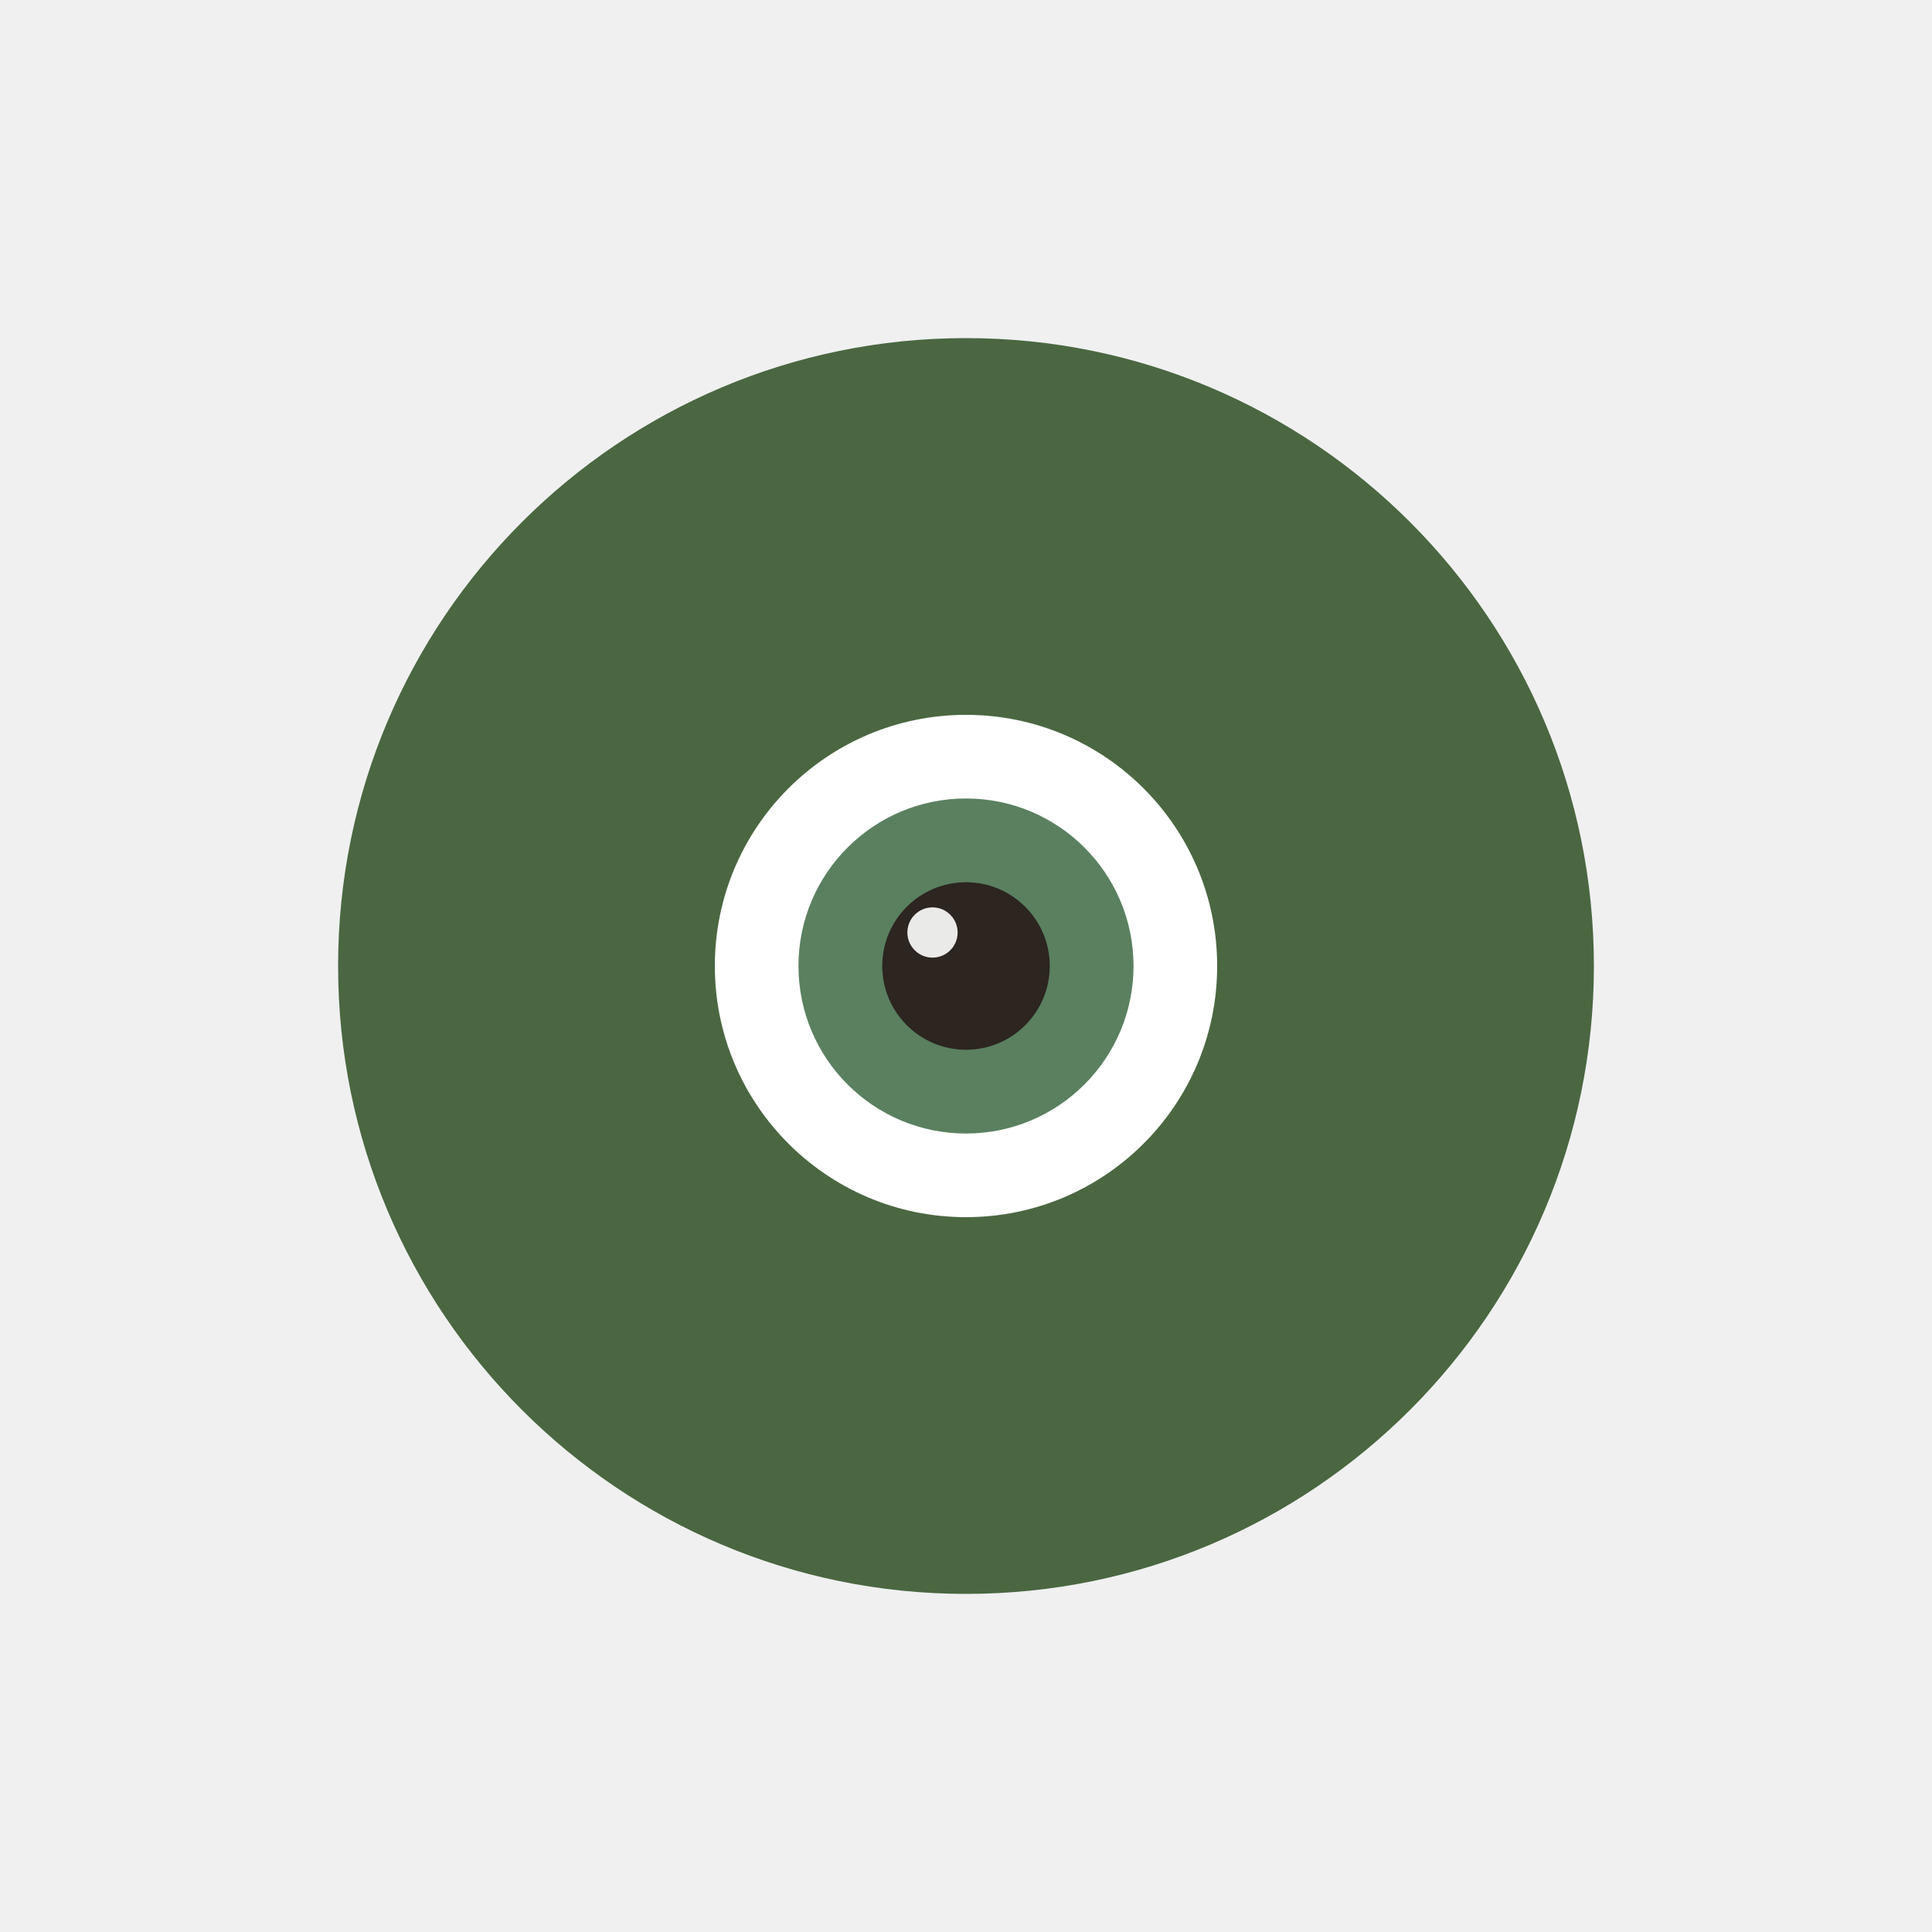
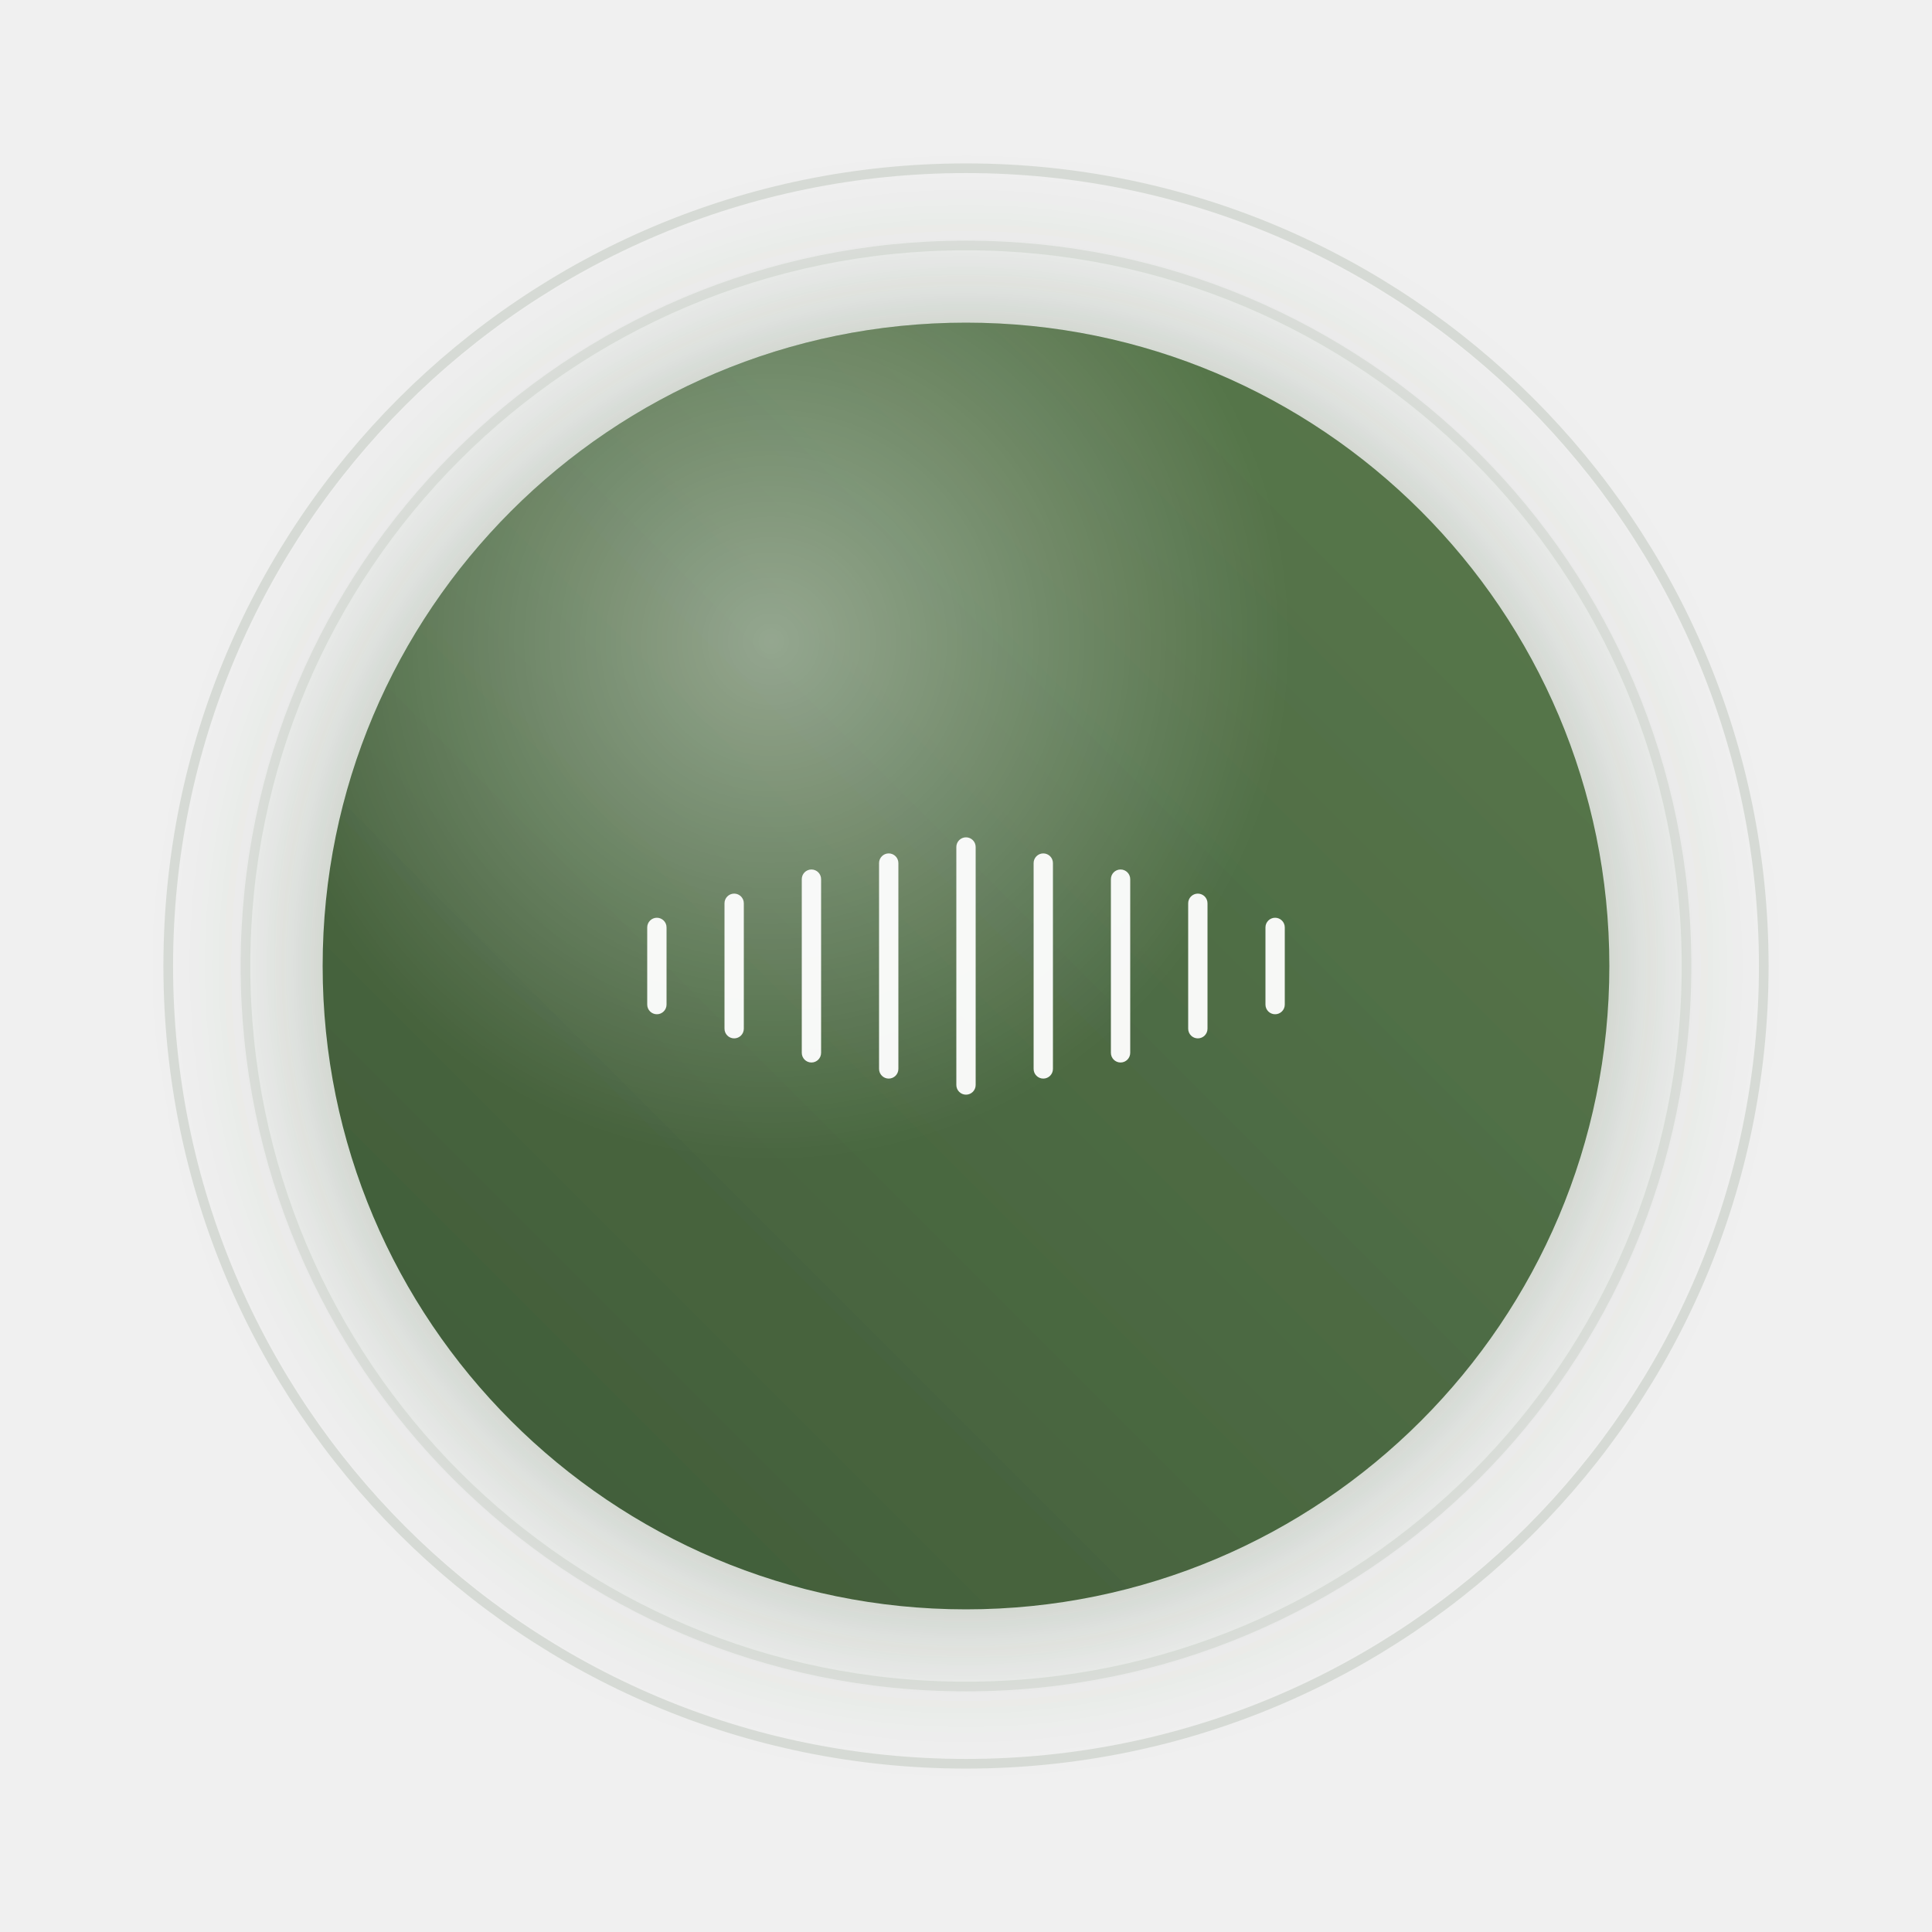
<svg xmlns="http://www.w3.org/2000/svg" viewBox="0 0 200 200" width="200" height="200">
+   <defs>
+     <linearGradient id="orbGradient" x1="0%" y1="100%" x2="100%" y2="0%">
+       <stop offset="0%" stop-color="#3d5a35" />
+       <stop offset="40%" stop-color="#4a6741" />
+       <stop offset="100%" stop-color="#5a7a4d" />
+     </linearGradient>
+     <radialGradient id="orbHighlight" cx="35%" cy="25%" r="40%">
+       <stop offset="0%" stop-color="rgba(255,255,255,0.4)" />
+       <stop offset="100%" stop-color="rgba(255,255,255,0)" />
+     </radialGradient>
+     <filter id="orbGlow" x="-50%" y="-50%" width="200%" height="200%">
+       <feGaussianBlur stdDeviation="8" result="blur" />
+       <feFlood flood-color="#4a6741" flood-opacity="0.35" />
+       <feComposite in2="blur" operator="in" />
+       <feMerge>
+         <feMergeNode />
+         <feMergeNode in="SourceGraphic" />
+       </feMerge>
+     </filter>
+   </defs>
  <rect width="200" height="200" fill="transparent" />
+   <circle cx="100" cy="100" r="82.584" fill="none" stroke="#4a6741" stroke-width="1" opacity="0.15" />
+   <circle cx="100" cy="100" r="74.592" fill="none" stroke="#4a6741" stroke-width="1" opacity="0.1" />
+   <circle cx="100" cy="100" r="66.6" fill="url(#orbGradient)" filter="url(#orbGlow)" />
+   <circle cx="100" cy="100" r="66.6" fill="url(#orbHighlight)" />
  <g>
-     <circle cx="100" cy="100" r="65" fill="#4a6741" />
-     <circle cx="100" cy="100" r="26" fill="white" />
-     <circle cx="100" cy="100" r="17.342" fill="#5a8060" />
-     <circle cx="100" cy="100" r="8.671" fill="#2c2520" />
-     <circle cx="96.532" cy="96.532" r="2.601" fill="white" opacity="0.9" />
+     <rect x="67" y="95.005" width="2" height="9.99" rx="1" fill="rgba(255,255,255,0.95)" />
+     <rect x="75" y="92.507" width="2" height="14.985" rx="1" fill="rgba(255,255,255,0.95)" />
+     <rect x="83" y="90.01" width="2" height="19.98" rx="1" fill="rgba(255,255,255,0.95)" />
+     <rect x="91" y="88.345" width="2" height="23.31" rx="1" fill="rgba(255,255,255,0.95)" />
+     <rect x="99" y="86.68" width="2" height="26.64" rx="1" fill="rgba(255,255,255,0.95)" />
+     <rect x="107" y="88.345" width="2" height="23.31" rx="1" fill="rgba(255,255,255,0.95)" />
+     <rect x="115" y="90.01" width="2" height="19.98" rx="1" fill="rgba(255,255,255,0.95)" />
+     <rect x="123" y="92.507" width="2" height="14.985" rx="1" fill="rgba(255,255,255,0.95)" />
+     <rect x="131" y="95.005" width="2" height="9.99" rx="1" fill="rgba(255,255,255,0.95)" />
  </g>
</svg>
